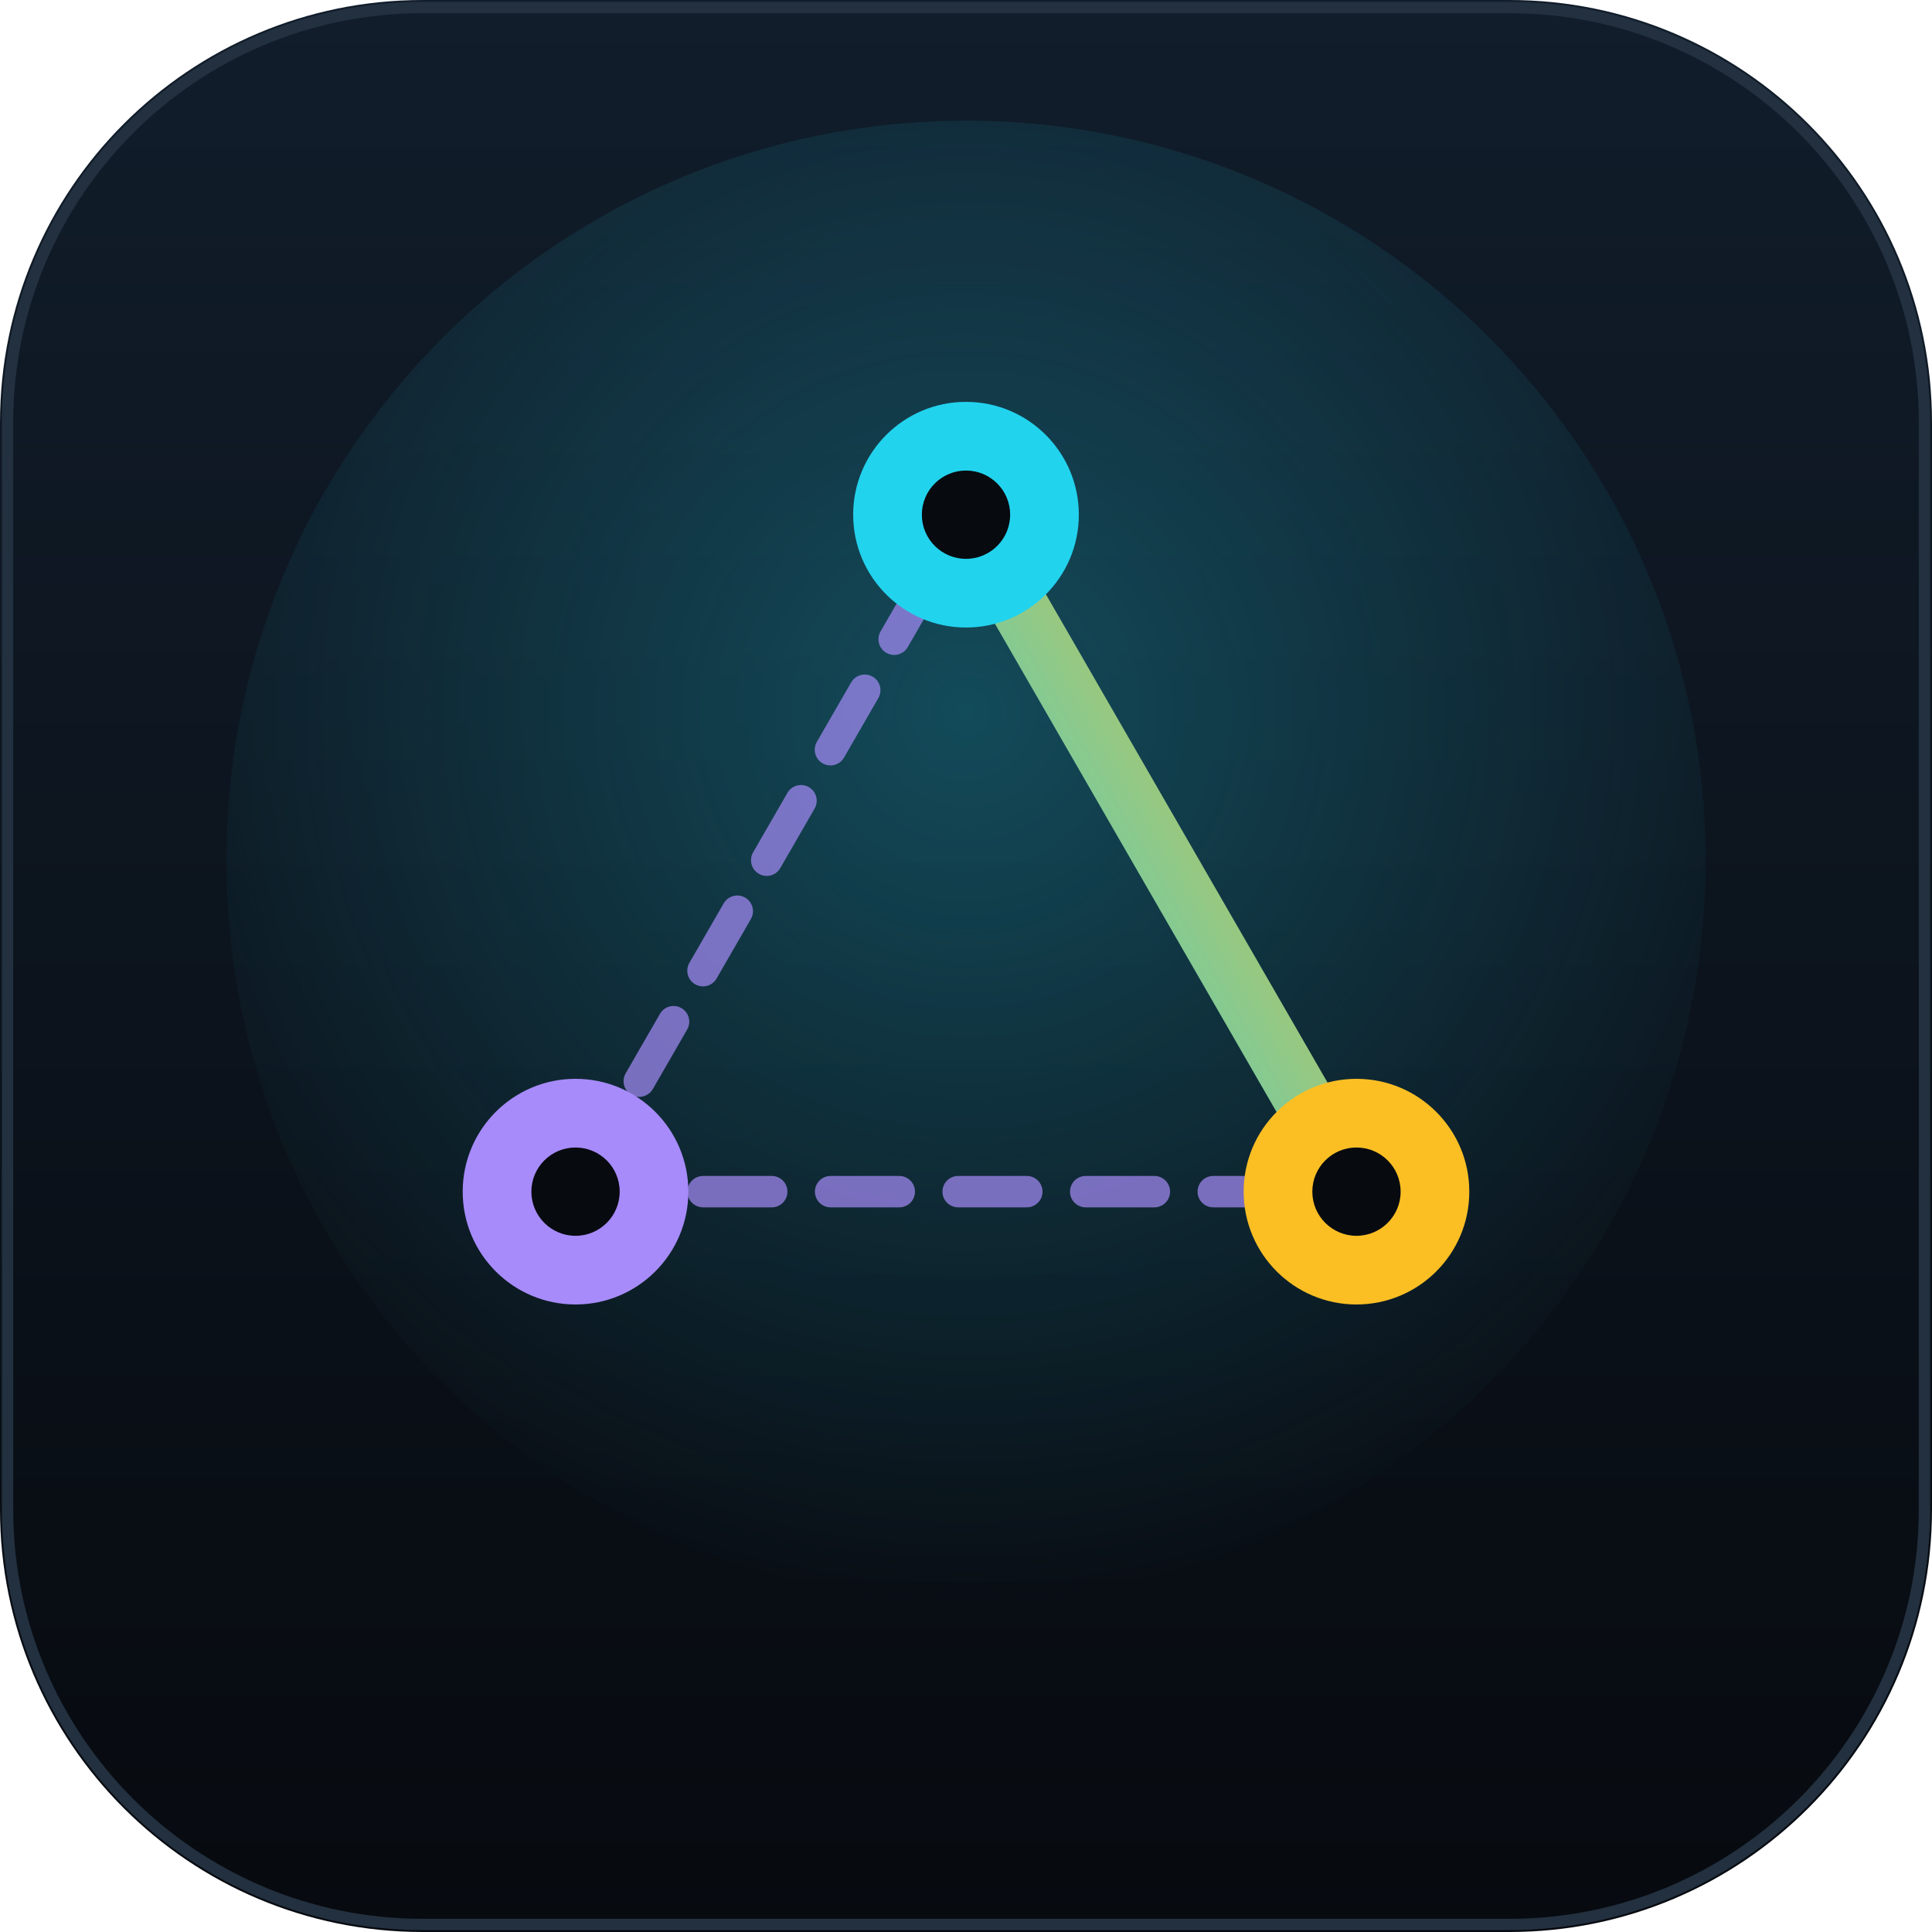
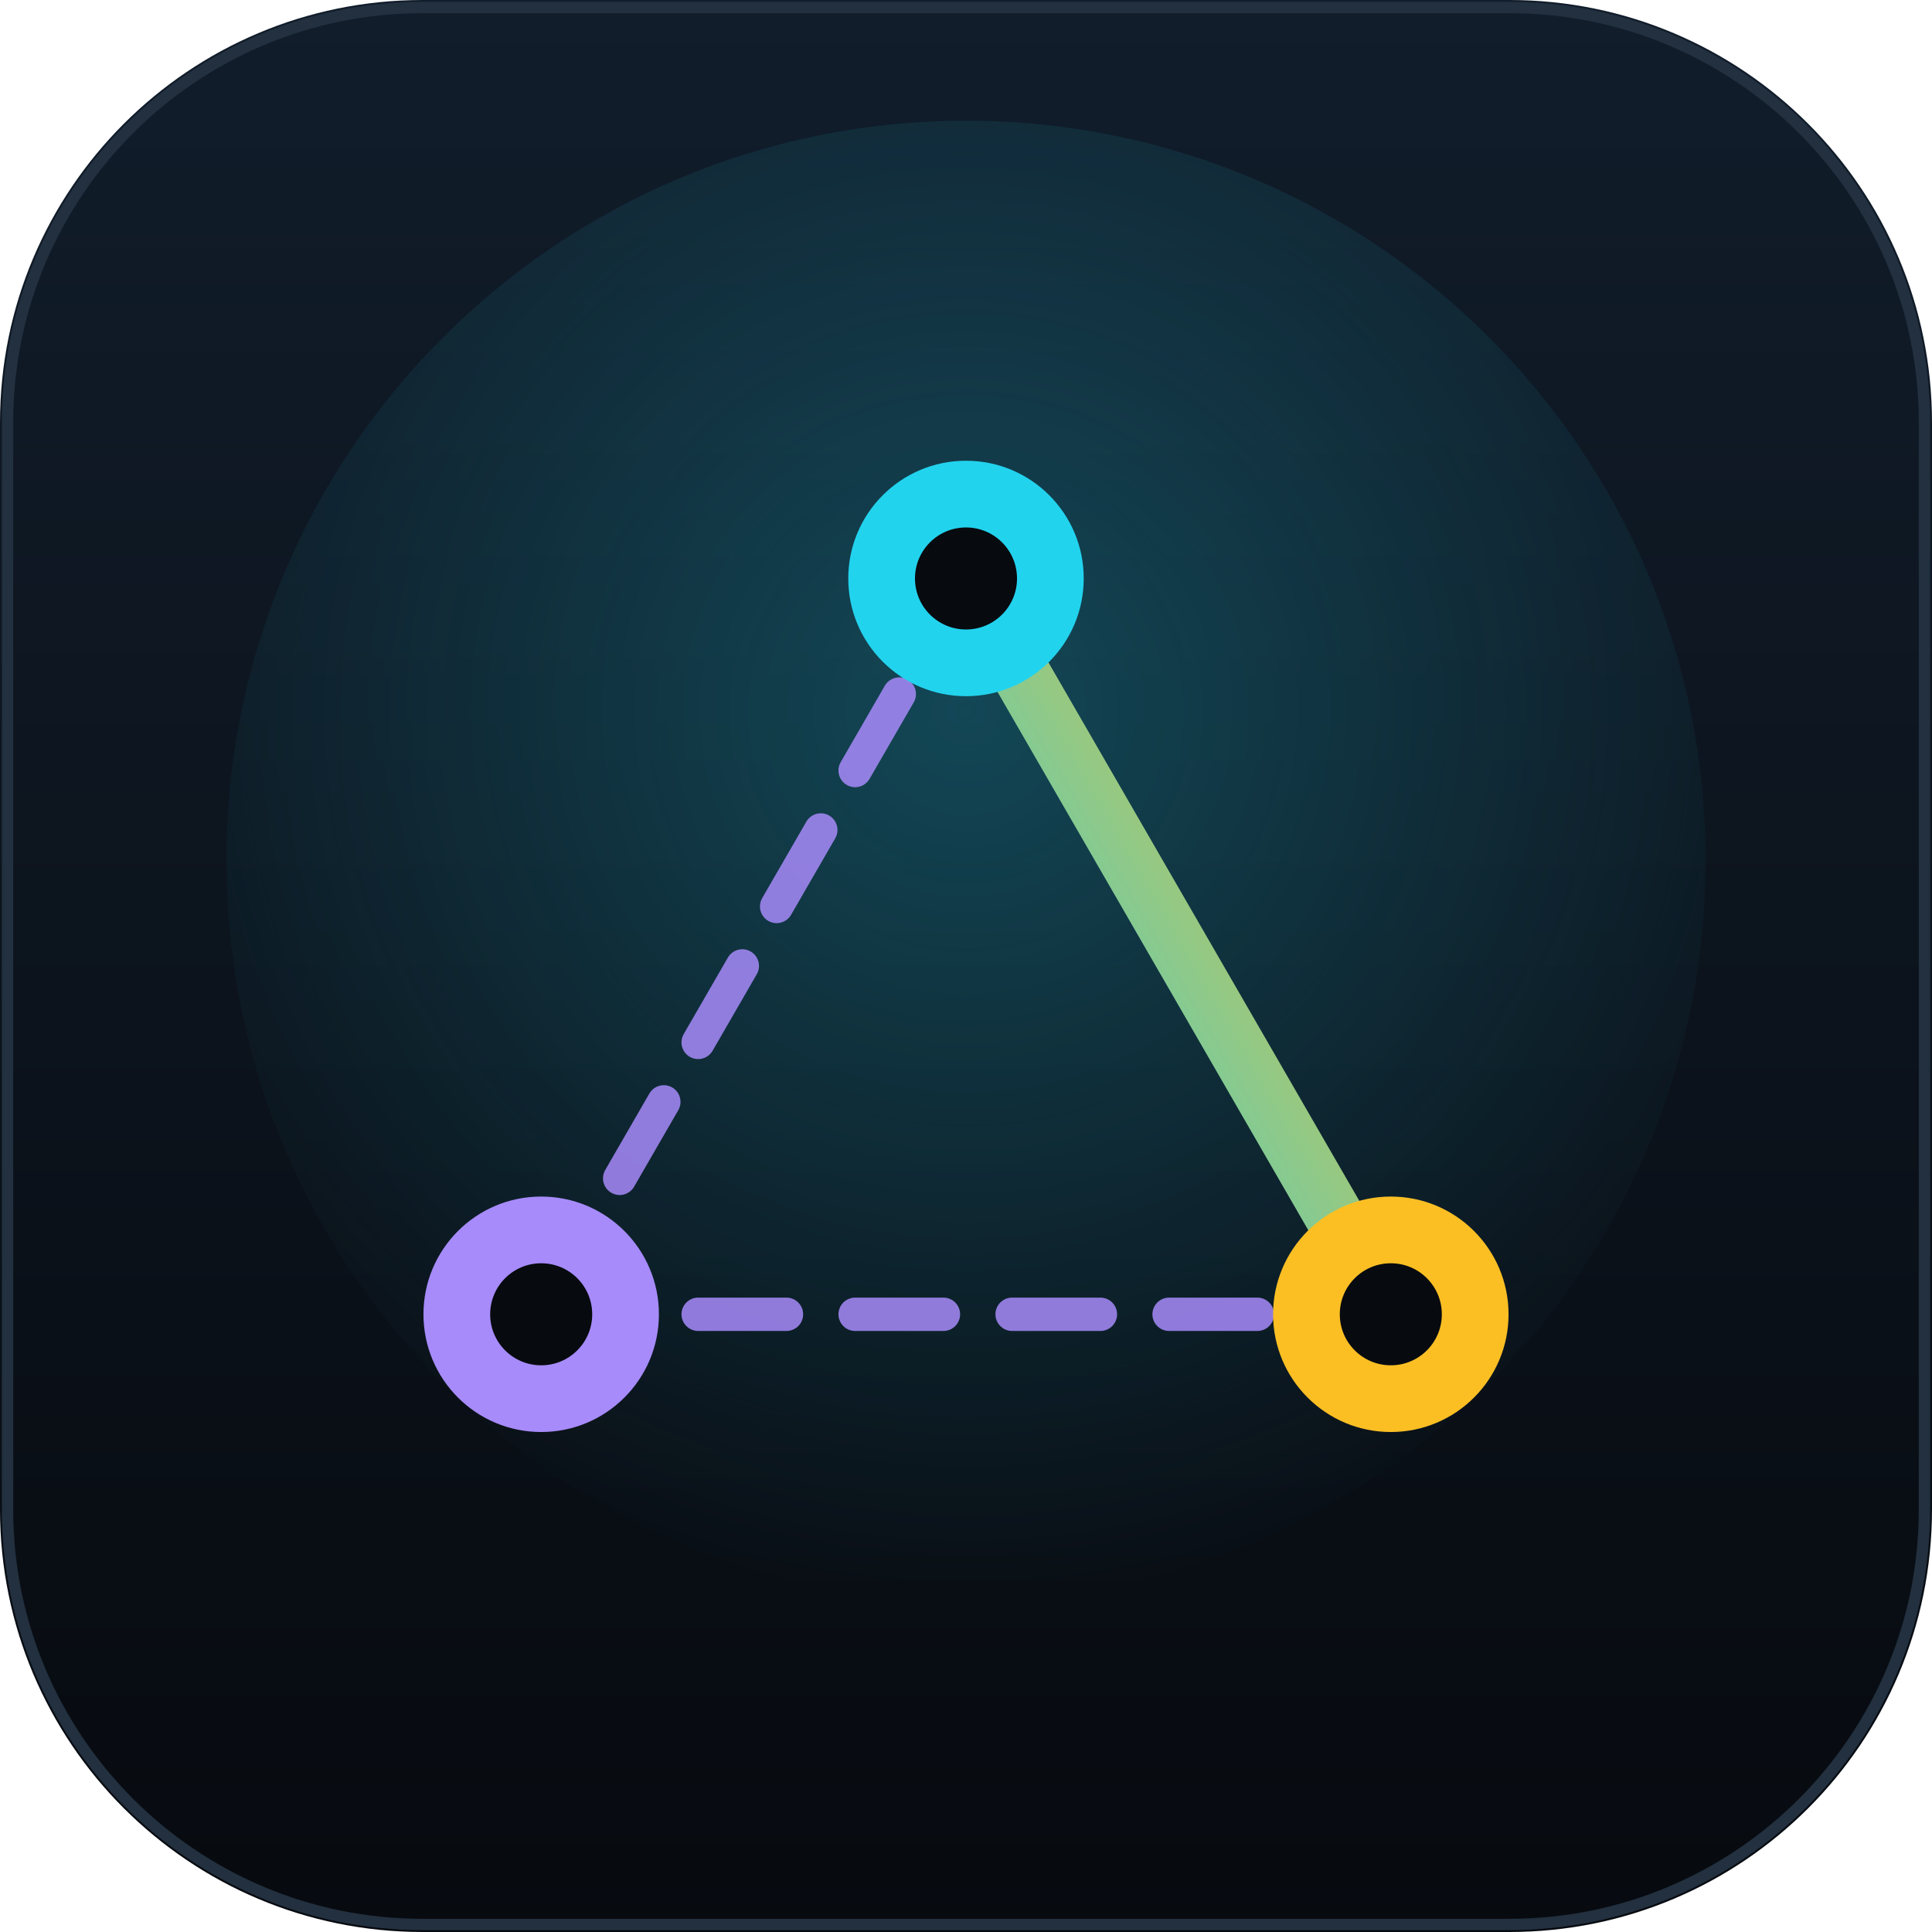
<svg xmlns="http://www.w3.org/2000/svg" viewBox="0 0 512 512" width="512" height="512" role="img" aria-label="Triad">
  <defs>
    <linearGradient id="mark-bg" x1="0" y1="0" x2="0" y2="1">
      <stop offset="0" stop-color="#111d2b" />
      <stop offset="1" stop-color="#070a0f" />
    </linearGradient>
    <radialGradient id="mark-glow" cx="50%" cy="40%" r="60%">
-       <stop offset="0" stop-color="#22d3ee" stop-opacity="0.28" />
+       <stop offset="0" stop-color="#22d3ee" stop-opacity="0.26" />
      <stop offset="1" stop-color="#22d3ee" stop-opacity="0" />
    </radialGradient>
    <linearGradient id="mark-edge" x1="0" y1="1" x2="1" y2="0">
      <stop offset="0" stop-color="#22d3ee" />
      <stop offset="1" stop-color="#fbbf24" />
    </linearGradient>
  </defs>
  <rect width="512" height="512" rx="112" fill="url(#mark-bg)" />
  <rect x="2" y="2" width="508" height="508" rx="110" fill="none" stroke="#22303f" stroke-width="3" />
  <circle cx="256" cy="228" r="196" fill="url(#mark-glow)" />
  <g transform="translate(22,22) scale(2.6)">
-     <line x1="50.2" y1="113" x2="90" y2="44" stroke="#a78bfa" stroke-width="3.2" stroke-dasharray="7 6" stroke-linecap="round" opacity="0.7" />
-     <line x1="50.2" y1="113" x2="129.8" y2="113" stroke="#a78bfa" stroke-width="3.2" stroke-dasharray="7 6" stroke-linecap="round" opacity="0.7" />
-     <line x1="90" y1="44" x2="129.8" y2="113" stroke="url(#mark-edge)" stroke-width="6" stroke-linecap="round" />
-     <circle cx="90" cy="44" r="11.5" fill="#22d3ee" />
-     <circle cx="129.8" cy="113" r="11.5" fill="#fbbf24" />
-     <circle cx="50.2" cy="113" r="11.5" fill="#a78bfa" />
-     <circle cx="90" cy="44" r="4.5" fill="#070a0f" />
-     <circle cx="129.8" cy="113" r="4.5" fill="#070a0f" />
-     <circle cx="50.2" cy="113" r="4.5" fill="#070a0f" />
+     <line x1="46.7" y1="125.5" x2="90" y2="50.5" stroke="#a78bfa" stroke-width="3.4" stroke-dasharray="9 7" stroke-linecap="round" opacity="0.85" />
+     <line x1="46.7" y1="125.5" x2="133.3" y2="125.5" stroke="#a78bfa" stroke-width="3.4" stroke-dasharray="9 7" stroke-linecap="round" opacity="0.85" />
+     <line x1="90" y1="50.5" x2="133.3" y2="125.5" stroke="url(#mark-edge)" stroke-width="6" stroke-linecap="round" />
+     <circle cx="90" cy="50.5" r="12" fill="#22d3ee" />
+     <circle cx="133.3" cy="125.5" r="12" fill="#fbbf24" />
+     <circle cx="46.7" cy="125.5" r="12" fill="#a78bfa" />
+     <circle cx="90" cy="50.5" r="5.2" fill="#070a0f" />
+     <circle cx="133.3" cy="125.5" r="5.2" fill="#070a0f" />
+     <circle cx="46.7" cy="125.5" r="5.2" fill="#070a0f" />
  </g>
</svg>
